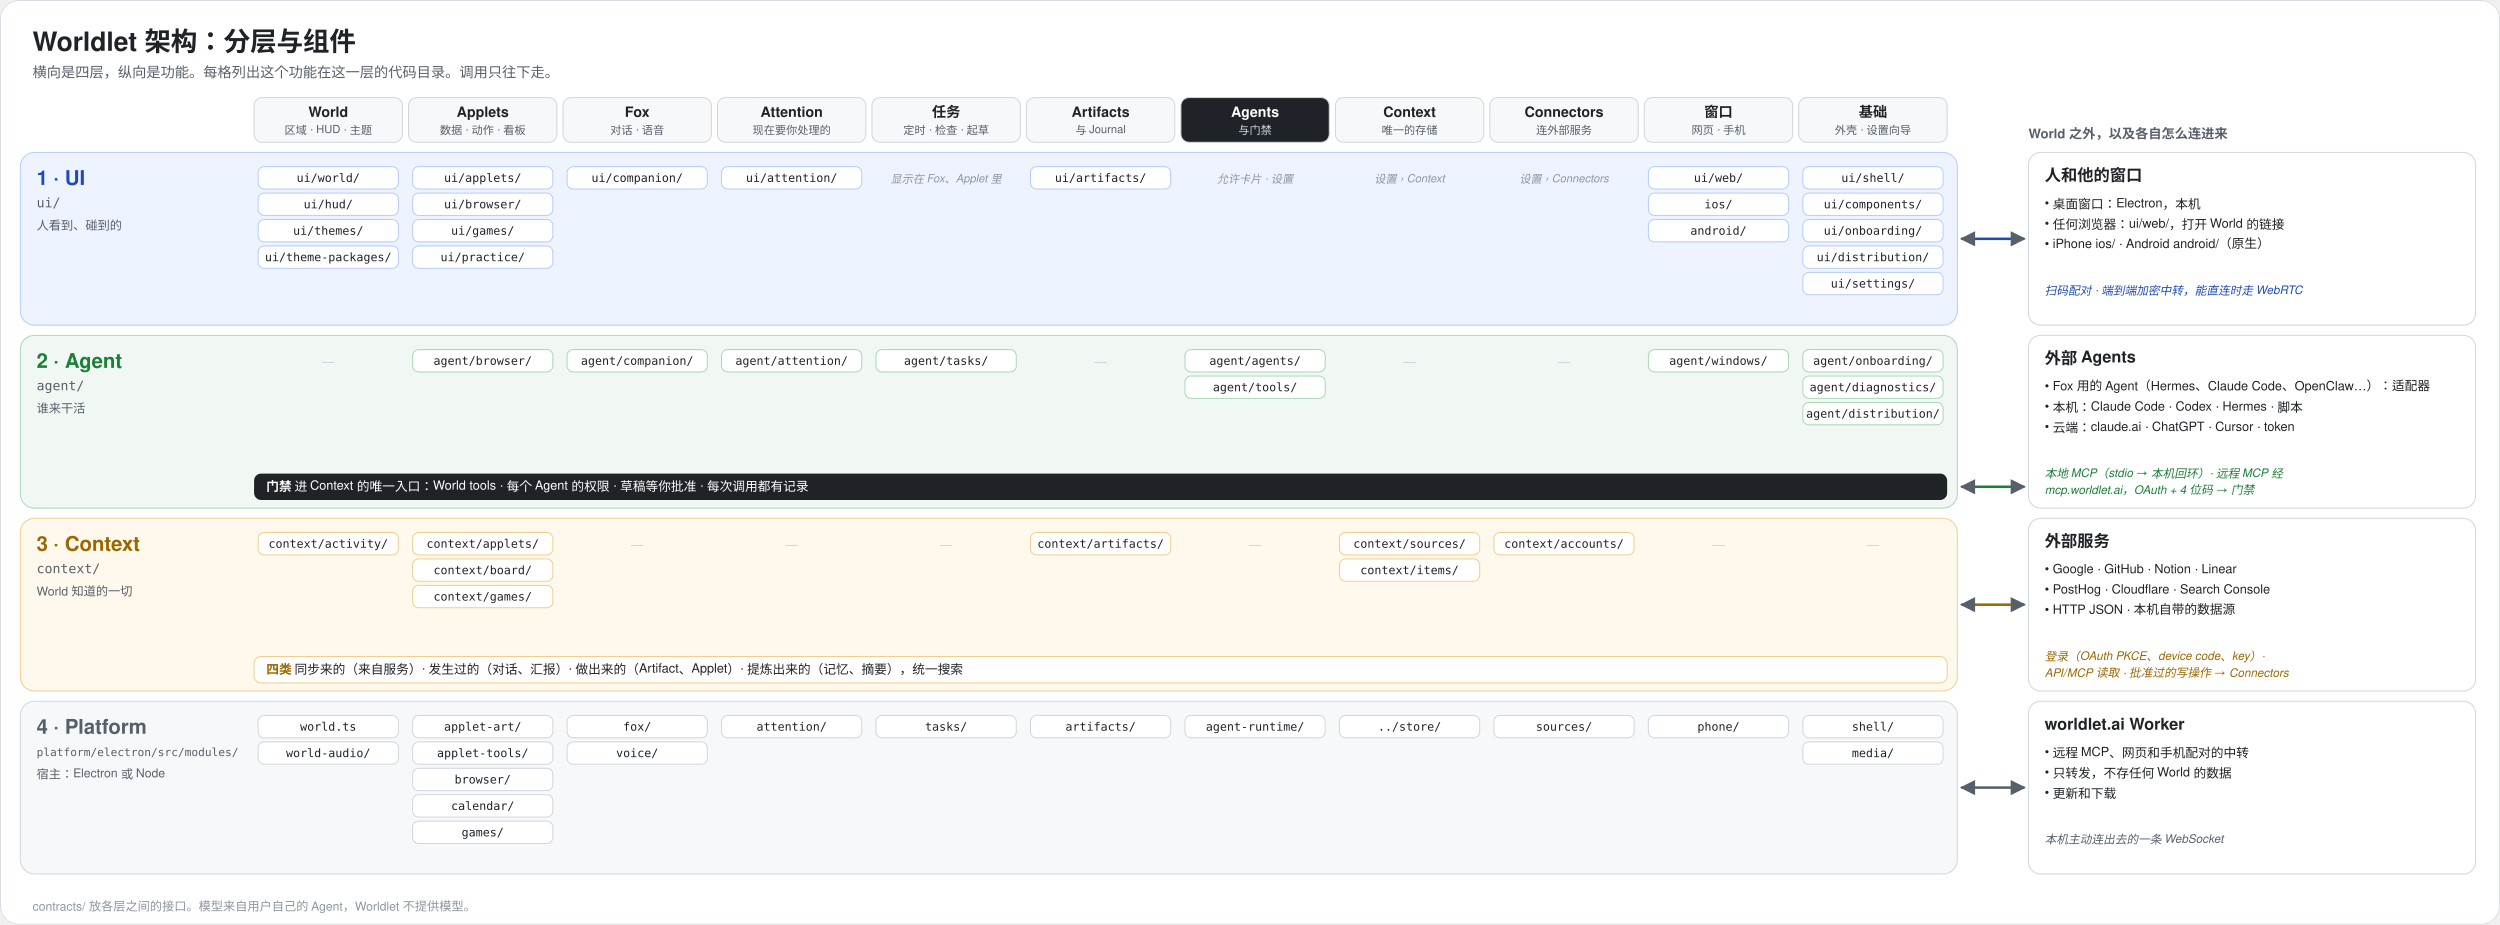
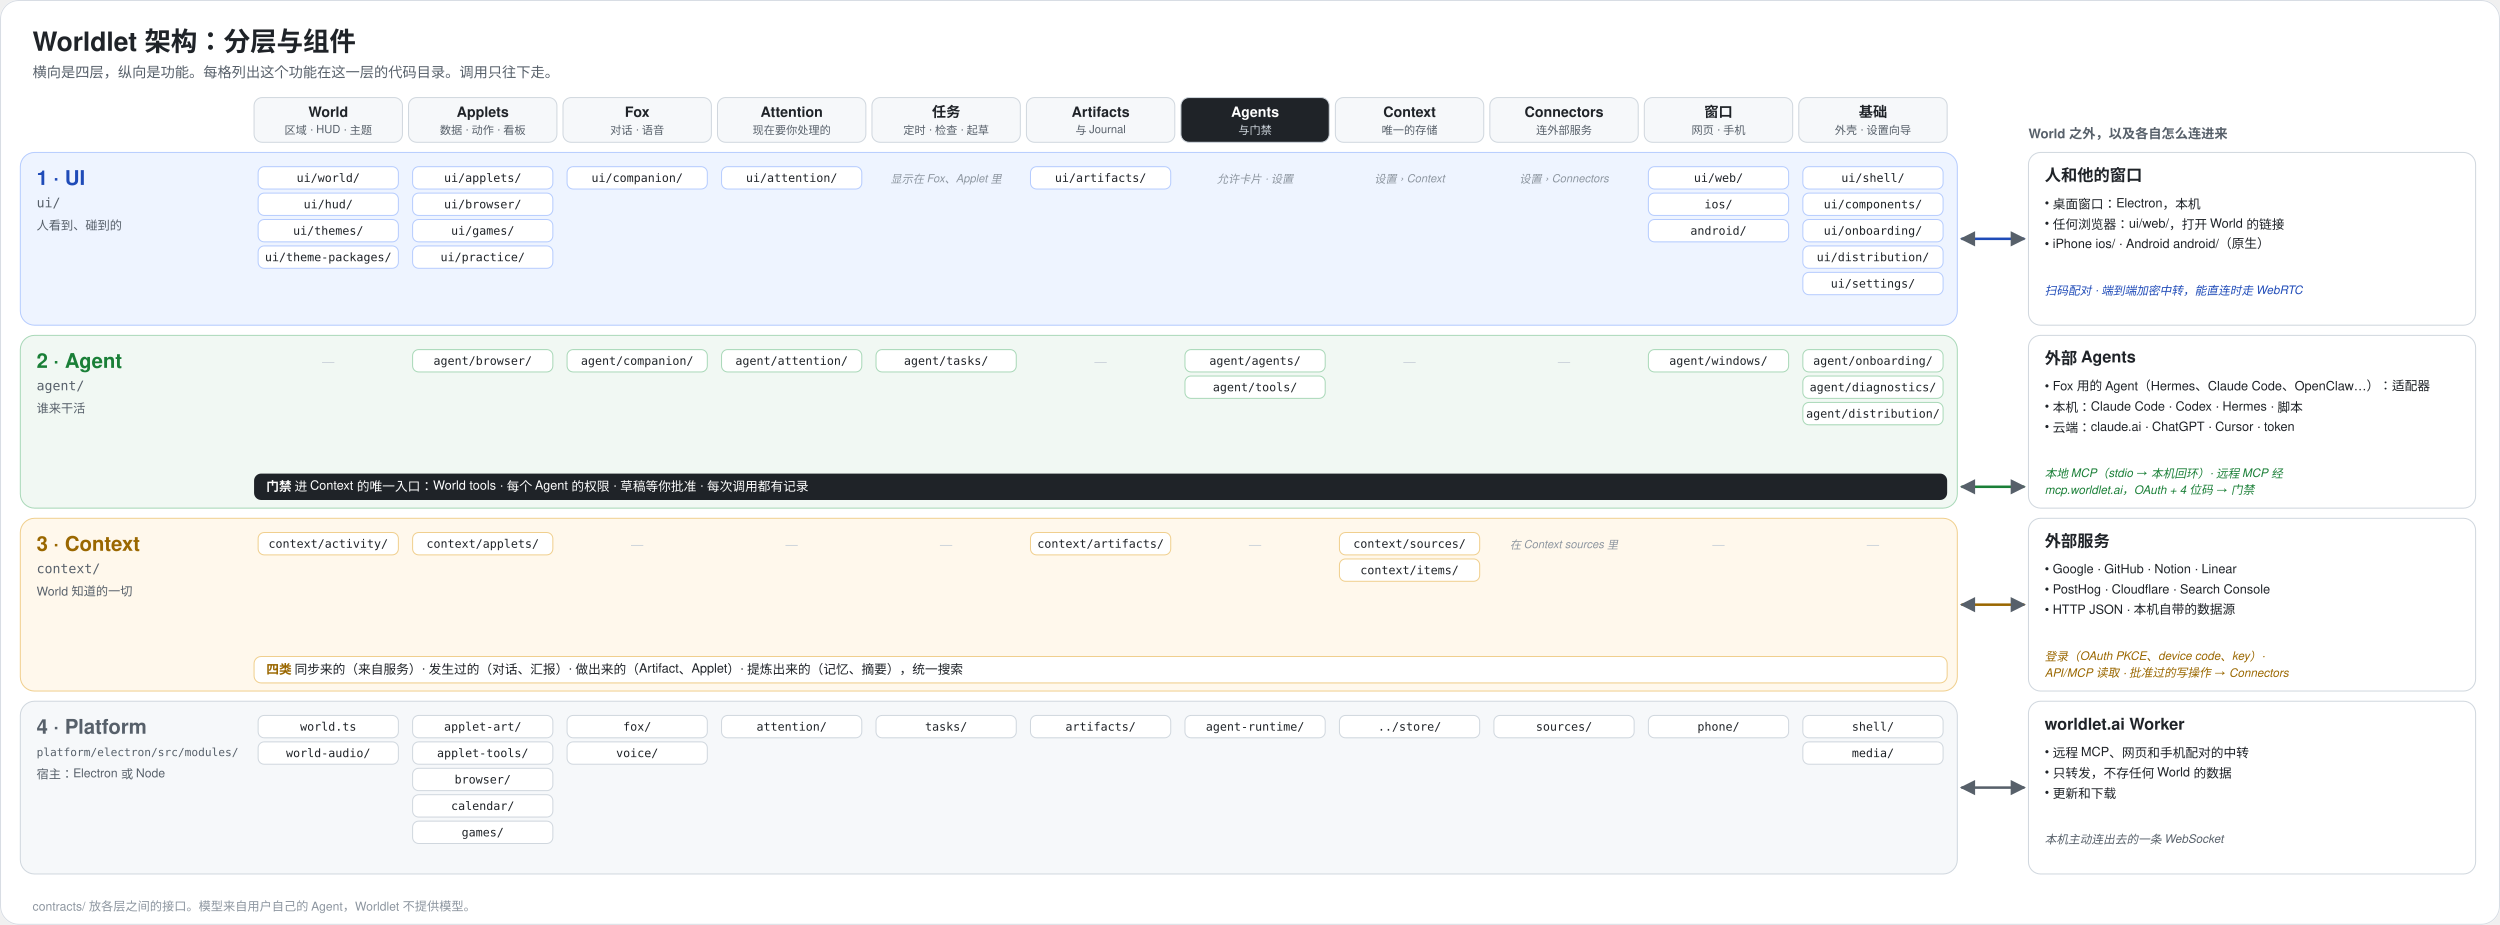
<svg xmlns="http://www.w3.org/2000/svg" width="2460" height="910" viewBox="0 0 2460 910" font-family="-apple-system, 'Segoe UI', Helvetica, Arial, sans-serif">
  <defs>
    <marker id="ar" viewBox="0 0 10 10" refX="9" refY="5" markerWidth="6" markerHeight="6" orient="auto-start-reverse">
      <path d="M0 0L10 5L0 10z" fill="#57606A" />
    </marker>
  </defs>
  <rect width="2460" height="910" rx="18" fill="#FFFFFF" />
  <rect x="0.5" y="0.5" width="2459" height="909" rx="18" fill="none" stroke="#D8DDE4" />
  <text x="32" y="50" font-size="26" font-weight="700" fill="#1F2328">Worldlet 架构：分层与组件</text>
  <text x="32" y="76" font-size="14" fill="#57606A">横向是四层，纵向是功能。每格列出这个功能在这一层的代码目录。调用只往下走。</text>
  <rect x="250" y="96" width="146" height="44" rx="8" fill="#F6F8FA" stroke="#D0D7DE" />
  <text x="323.0" y="115" font-size="14" font-weight="700" text-anchor="middle" fill="#1F2328">World</text>
  <text x="323.0" y="132" font-size="11" text-anchor="middle" fill="#57606A">区域 · HUD · 主题</text>
  <rect x="402" y="96" width="146" height="44" rx="8" fill="#F6F8FA" stroke="#D0D7DE" />
  <text x="475.0" y="115" font-size="14" font-weight="700" text-anchor="middle" fill="#1F2328">Applets</text>
  <text x="475.0" y="132" font-size="11" text-anchor="middle" fill="#57606A">数据 · 动作 · 看板</text>
  <rect x="554" y="96" width="146" height="44" rx="8" fill="#F6F8FA" stroke="#D0D7DE" />
  <text x="627.0" y="115" font-size="14" font-weight="700" text-anchor="middle" fill="#1F2328">Fox</text>
  <text x="627.0" y="132" font-size="11" text-anchor="middle" fill="#57606A">对话 · 语音</text>
  <rect x="706" y="96" width="146" height="44" rx="8" fill="#F6F8FA" stroke="#D0D7DE" />
  <text x="779.0" y="115" font-size="14" font-weight="700" text-anchor="middle" fill="#1F2328">Attention</text>
  <text x="779.0" y="132" font-size="11" text-anchor="middle" fill="#57606A">现在要你处理的</text>
  <rect x="858" y="96" width="146" height="44" rx="8" fill="#F6F8FA" stroke="#D0D7DE" />
  <text x="931.0" y="115" font-size="14" font-weight="700" text-anchor="middle" fill="#1F2328">任务</text>
  <text x="931.0" y="132" font-size="11" text-anchor="middle" fill="#57606A">定时 · 检查 · 起草</text>
  <rect x="1010" y="96" width="146" height="44" rx="8" fill="#F6F8FA" stroke="#D0D7DE" />
  <text x="1083.0" y="115" font-size="14" font-weight="700" text-anchor="middle" fill="#1F2328">Artifacts</text>
  <text x="1083.0" y="132" font-size="11" text-anchor="middle" fill="#57606A">与 Journal</text>
  <rect x="1162" y="96" width="146" height="44" rx="8" fill="#1F2328" stroke="#D0D7DE" />
  <text x="1235.0" y="115" font-size="14" font-weight="700" text-anchor="middle" fill="#FFFFFF">Agents</text>
  <text x="1235.0" y="132" font-size="11" text-anchor="middle" fill="#D0D7DE">与门禁</text>
  <rect x="1314" y="96" width="146" height="44" rx="8" fill="#F6F8FA" stroke="#D0D7DE" />
  <text x="1387.0" y="115" font-size="14" font-weight="700" text-anchor="middle" fill="#1F2328">Context</text>
  <text x="1387.0" y="132" font-size="11" text-anchor="middle" fill="#57606A">唯一的存储</text>
  <rect x="1466" y="96" width="146" height="44" rx="8" fill="#F6F8FA" stroke="#D0D7DE" />
  <text x="1539.0" y="115" font-size="14" font-weight="700" text-anchor="middle" fill="#1F2328">Connectors</text>
  <text x="1539.0" y="132" font-size="11" text-anchor="middle" fill="#57606A">连外部服务</text>
  <rect x="1618" y="96" width="146" height="44" rx="8" fill="#F6F8FA" stroke="#D0D7DE" />
  <text x="1691.0" y="115" font-size="14" font-weight="700" text-anchor="middle" fill="#1F2328">窗口</text>
  <text x="1691.0" y="132" font-size="11" text-anchor="middle" fill="#57606A">网页 · 手机</text>
  <rect x="1770" y="96" width="146" height="44" rx="8" fill="#F6F8FA" stroke="#D0D7DE" />
  <text x="1843.0" y="115" font-size="14" font-weight="700" text-anchor="middle" fill="#1F2328">基础</text>
  <text x="1843.0" y="132" font-size="11" text-anchor="middle" fill="#57606A">外壳 · 设置向导</text>
  <rect x="20" y="150" width="1906" height="170" rx="14" fill="#EEF4FF" stroke="#B6CCFE" />
  <text x="36" y="182" font-size="20" font-weight="800" fill="#1F4BB8">1 · UI</text>
  <text x="36" y="204" font-size="13" font-family="ui-monospace, Menlo, monospace" fill="#57606A">ui/</text>
  <text x="36" y="226" font-size="12" fill="#57606A">人看到、碰到的</text>
  <rect x="254" y="164" width="138" height="22" rx="6" fill="#FFFFFF" stroke="#B6CCFE" />
  <text x="323.0" y="179" font-size="11.5" font-family="ui-monospace, Menlo, monospace" text-anchor="middle" fill="#1F2328">ui/world/</text>
  <rect x="254" y="190" width="138" height="22" rx="6" fill="#FFFFFF" stroke="#B6CCFE" />
  <text x="323.0" y="205" font-size="11.5" font-family="ui-monospace, Menlo, monospace" text-anchor="middle" fill="#1F2328">ui/hud/</text>
  <rect x="254" y="216" width="138" height="22" rx="6" fill="#FFFFFF" stroke="#B6CCFE" />
  <text x="323.0" y="231" font-size="11.5" font-family="ui-monospace, Menlo, monospace" text-anchor="middle" fill="#1F2328">ui/themes/</text>
  <rect x="254" y="242" width="138" height="22" rx="6" fill="#FFFFFF" stroke="#B6CCFE" />
  <text x="323.0" y="257" font-size="11.5" font-family="ui-monospace, Menlo, monospace" text-anchor="middle" fill="#1F2328">ui/theme-packages/</text>
  <rect x="406" y="164" width="138" height="22" rx="6" fill="#FFFFFF" stroke="#B6CCFE" />
  <text x="475.0" y="179" font-size="11.5" font-family="ui-monospace, Menlo, monospace" text-anchor="middle" fill="#1F2328">ui/applets/</text>
  <rect x="406" y="190" width="138" height="22" rx="6" fill="#FFFFFF" stroke="#B6CCFE" />
  <text x="475.0" y="205" font-size="11.5" font-family="ui-monospace, Menlo, monospace" text-anchor="middle" fill="#1F2328">ui/browser/</text>
  <rect x="406" y="216" width="138" height="22" rx="6" fill="#FFFFFF" stroke="#B6CCFE" />
  <text x="475.0" y="231" font-size="11.5" font-family="ui-monospace, Menlo, monospace" text-anchor="middle" fill="#1F2328">ui/games/</text>
  <rect x="406" y="242" width="138" height="22" rx="6" fill="#FFFFFF" stroke="#B6CCFE" />
  <text x="475.0" y="257" font-size="11.5" font-family="ui-monospace, Menlo, monospace" text-anchor="middle" fill="#1F2328">ui/practice/</text>
  <rect x="558" y="164" width="138" height="22" rx="6" fill="#FFFFFF" stroke="#B6CCFE" />
  <text x="627.0" y="179" font-size="11.5" font-family="ui-monospace, Menlo, monospace" text-anchor="middle" fill="#1F2328">ui/companion/</text>
  <rect x="710" y="164" width="138" height="22" rx="6" fill="#FFFFFF" stroke="#B6CCFE" />
  <text x="779.0" y="179" font-size="11.5" font-family="ui-monospace, Menlo, monospace" text-anchor="middle" fill="#1F2328">ui/attention/</text>
  <text x="931.0" y="180" font-size="11" text-anchor="middle" fill="#8C959F" font-style="italic">显示在 Fox、Applet 里</text>
  <rect x="1014" y="164" width="138" height="22" rx="6" fill="#FFFFFF" stroke="#B6CCFE" />
  <text x="1083.0" y="179" font-size="11.5" font-family="ui-monospace, Menlo, monospace" text-anchor="middle" fill="#1F2328">ui/artifacts/</text>
  <text x="1235.0" y="180" font-size="11" text-anchor="middle" fill="#8C959F" font-style="italic">允许卡片 · 设置</text>
  <text x="1387.0" y="180" font-size="11" text-anchor="middle" fill="#8C959F" font-style="italic">设置 › Context</text>
  <text x="1539.0" y="180" font-size="11" text-anchor="middle" fill="#8C959F" font-style="italic">设置 › Connectors</text>
  <rect x="1622" y="164" width="138" height="22" rx="6" fill="#FFFFFF" stroke="#B6CCFE" />
  <text x="1691.0" y="179" font-size="11.5" font-family="ui-monospace, Menlo, monospace" text-anchor="middle" fill="#1F2328">ui/web/</text>
  <rect x="1622" y="190" width="138" height="22" rx="6" fill="#FFFFFF" stroke="#B6CCFE" />
  <text x="1691.0" y="205" font-size="11.5" font-family="ui-monospace, Menlo, monospace" text-anchor="middle" fill="#1F2328">ios/</text>
  <rect x="1622" y="216" width="138" height="22" rx="6" fill="#FFFFFF" stroke="#B6CCFE" />
  <text x="1691.0" y="231" font-size="11.5" font-family="ui-monospace, Menlo, monospace" text-anchor="middle" fill="#1F2328">android/</text>
  <rect x="1774" y="164" width="138" height="22" rx="6" fill="#FFFFFF" stroke="#B6CCFE" />
  <text x="1843.0" y="179" font-size="11.5" font-family="ui-monospace, Menlo, monospace" text-anchor="middle" fill="#1F2328">ui/shell/</text>
  <rect x="1774" y="190" width="138" height="22" rx="6" fill="#FFFFFF" stroke="#B6CCFE" />
  <text x="1843.0" y="205" font-size="11.5" font-family="ui-monospace, Menlo, monospace" text-anchor="middle" fill="#1F2328">ui/components/</text>
  <rect x="1774" y="216" width="138" height="22" rx="6" fill="#FFFFFF" stroke="#B6CCFE" />
  <text x="1843.0" y="231" font-size="11.5" font-family="ui-monospace, Menlo, monospace" text-anchor="middle" fill="#1F2328">ui/onboarding/</text>
  <rect x="1774" y="242" width="138" height="22" rx="6" fill="#FFFFFF" stroke="#B6CCFE" />
  <text x="1843.0" y="257" font-size="11.5" font-family="ui-monospace, Menlo, monospace" text-anchor="middle" fill="#1F2328">ui/distribution/</text>
  <rect x="1774" y="268" width="138" height="22" rx="6" fill="#FFFFFF" stroke="#B6CCFE" />
  <text x="1843.0" y="283" font-size="11.5" font-family="ui-monospace, Menlo, monospace" text-anchor="middle" fill="#1F2328">ui/settings/</text>
  <rect x="20" y="330" width="1906" height="170" rx="14" fill="#F1F8F3" stroke="#A9D8B8" />
  <text x="36" y="362" font-size="20" font-weight="800" fill="#1A7F37">2 · Agent</text>
  <text x="36" y="384" font-size="13" font-family="ui-monospace, Menlo, monospace" fill="#57606A">agent/</text>
  <text x="36" y="406" font-size="12" fill="#57606A">谁来干活</text>
  <text x="323.0" y="360" font-size="12" text-anchor="middle" fill="#C9D1D9">—</text>
  <rect x="406" y="344" width="138" height="22" rx="6" fill="#FFFFFF" stroke="#A9D8B8" />
  <text x="475.0" y="359" font-size="11.5" font-family="ui-monospace, Menlo, monospace" text-anchor="middle" fill="#1F2328">agent/browser/</text>
  <rect x="558" y="344" width="138" height="22" rx="6" fill="#FFFFFF" stroke="#A9D8B8" />
  <text x="627.0" y="359" font-size="11.5" font-family="ui-monospace, Menlo, monospace" text-anchor="middle" fill="#1F2328">agent/companion/</text>
  <rect x="710" y="344" width="138" height="22" rx="6" fill="#FFFFFF" stroke="#A9D8B8" />
  <text x="779.0" y="359" font-size="11.5" font-family="ui-monospace, Menlo, monospace" text-anchor="middle" fill="#1F2328">agent/attention/</text>
  <rect x="862" y="344" width="138" height="22" rx="6" fill="#FFFFFF" stroke="#A9D8B8" />
  <text x="931.0" y="359" font-size="11.5" font-family="ui-monospace, Menlo, monospace" text-anchor="middle" fill="#1F2328">agent/tasks/</text>
  <text x="1083.0" y="360" font-size="12" text-anchor="middle" fill="#C9D1D9">—</text>
  <rect x="1166" y="344" width="138" height="22" rx="6" fill="#FFFFFF" stroke="#A9D8B8" />
  <text x="1235.0" y="359" font-size="11.5" font-family="ui-monospace, Menlo, monospace" text-anchor="middle" fill="#1F2328">agent/agents/</text>
  <rect x="1166" y="370" width="138" height="22" rx="6" fill="#FFFFFF" stroke="#A9D8B8" />
  <text x="1235.0" y="385" font-size="11.5" font-family="ui-monospace, Menlo, monospace" text-anchor="middle" fill="#1F2328">agent/tools/</text>
  <text x="1387.0" y="360" font-size="12" text-anchor="middle" fill="#C9D1D9">—</text>
  <text x="1539.0" y="360" font-size="12" text-anchor="middle" fill="#C9D1D9">—</text>
  <rect x="1622" y="344" width="138" height="22" rx="6" fill="#FFFFFF" stroke="#A9D8B8" />
  <text x="1691.0" y="359" font-size="11.5" font-family="ui-monospace, Menlo, monospace" text-anchor="middle" fill="#1F2328">agent/windows/</text>
  <rect x="1774" y="344" width="138" height="22" rx="6" fill="#FFFFFF" stroke="#A9D8B8" />
  <text x="1843.0" y="359" font-size="11.5" font-family="ui-monospace, Menlo, monospace" text-anchor="middle" fill="#1F2328">agent/onboarding/</text>
  <rect x="1774" y="370" width="138" height="22" rx="6" fill="#FFFFFF" stroke="#A9D8B8" />
  <text x="1843.0" y="385" font-size="11.5" font-family="ui-monospace, Menlo, monospace" text-anchor="middle" fill="#1F2328">agent/diagnostics/</text>
  <rect x="1774" y="396" width="138" height="22" rx="6" fill="#FFFFFF" stroke="#A9D8B8" />
  <text x="1843.0" y="411" font-size="11.5" font-family="ui-monospace, Menlo, monospace" text-anchor="middle" fill="#1F2328">agent/distribution/</text>
  <rect x="250" y="466" width="1666" height="26" rx="7" fill="#1F2328" />
  <text x="262" y="483" font-size="12.5" fill="#FFFFFF">
    <tspan font-weight="800">门禁</tspan>  进 Context 的唯一入口：World tools · 每个 Agent 的权限 · 草稿等你批准 · 每次调用都有记录</text>
  <rect x="20" y="510" width="1906" height="170" rx="14" fill="#FFF8EC" stroke="#F0CF8E" />
  <text x="36" y="542" font-size="20" font-weight="800" fill="#9A6700">3 · Context</text>
  <text x="36" y="564" font-size="13" font-family="ui-monospace, Menlo, monospace" fill="#57606A">context/</text>
  <text x="36" y="586" font-size="12" fill="#57606A">World 知道的一切</text>
  <rect x="254" y="524" width="138" height="22" rx="6" fill="#FFFFFF" stroke="#F0CF8E" />
  <text x="323.0" y="539" font-size="11.5" font-family="ui-monospace, Menlo, monospace" text-anchor="middle" fill="#1F2328">context/activity/</text>
  <rect x="406" y="524" width="138" height="22" rx="6" fill="#FFFFFF" stroke="#F0CF8E" />
  <text x="475.0" y="539" font-size="11.5" font-family="ui-monospace, Menlo, monospace" text-anchor="middle" fill="#1F2328">context/applets/</text>
-   <rect x="406" y="550" width="138" height="22" rx="6" fill="#FFFFFF" stroke="#F0CF8E" />
-   <text x="475.0" y="565" font-size="11.5" font-family="ui-monospace, Menlo, monospace" text-anchor="middle" fill="#1F2328">context/board/</text>
-   <rect x="406" y="576" width="138" height="22" rx="6" fill="#FFFFFF" stroke="#F0CF8E" />
-   <text x="475.0" y="591" font-size="11.5" font-family="ui-monospace, Menlo, monospace" text-anchor="middle" fill="#1F2328">context/games/</text>
  <text x="627.0" y="540" font-size="12" text-anchor="middle" fill="#C9D1D9">—</text>
  <text x="779.0" y="540" font-size="12" text-anchor="middle" fill="#C9D1D9">—</text>
  <text x="931.0" y="540" font-size="12" text-anchor="middle" fill="#C9D1D9">—</text>
  <rect x="1014" y="524" width="138" height="22" rx="6" fill="#FFFFFF" stroke="#F0CF8E" />
  <text x="1083.0" y="539" font-size="11.5" font-family="ui-monospace, Menlo, monospace" text-anchor="middle" fill="#1F2328">context/artifacts/</text>
  <text x="1235.0" y="540" font-size="12" text-anchor="middle" fill="#C9D1D9">—</text>
  <rect x="1318" y="524" width="138" height="22" rx="6" fill="#FFFFFF" stroke="#F0CF8E" />
  <text x="1387.0" y="539" font-size="11.5" font-family="ui-monospace, Menlo, monospace" text-anchor="middle" fill="#1F2328">context/sources/</text>
  <rect x="1318" y="550" width="138" height="22" rx="6" fill="#FFFFFF" stroke="#F0CF8E" />
  <text x="1387.0" y="565" font-size="11.5" font-family="ui-monospace, Menlo, monospace" text-anchor="middle" fill="#1F2328">context/items/</text>
-   <rect x="1470" y="524" width="138" height="22" rx="6" fill="#FFFFFF" stroke="#F0CF8E" />
-   <text x="1539.0" y="539" font-size="11.5" font-family="ui-monospace, Menlo, monospace" text-anchor="middle" fill="#1F2328">context/accounts/</text>
+   <text x="1539.0" y="540" font-size="11" text-anchor="middle" fill="#8C959F" font-style="italic">在 Context sources 里</text>
  <text x="1691.0" y="540" font-size="12" text-anchor="middle" fill="#C9D1D9">—</text>
  <text x="1843.0" y="540" font-size="12" text-anchor="middle" fill="#C9D1D9">—</text>
  <rect x="250" y="646" width="1666" height="26" rx="7" fill="#FFFFFF" stroke="#F0CF8E" />
  <text x="262" y="663" font-size="12.5" fill="#1F2328">
    <tspan font-weight="800" fill="#9A6700">四类</tspan>  同步来的（来自服务）· 发生过的（对话、汇报）· 做出来的（Artifact、Applet）· 提炼出来的（记忆、摘要），统一搜索</text>
  <rect x="20" y="690" width="1906" height="170" rx="14" fill="#F6F8FA" stroke="#D0D7DE" />
  <text x="36" y="722" font-size="20" font-weight="800" fill="#57606A">4 · Platform</text>
  <text x="36" y="744" font-size="11" font-family="ui-monospace, Menlo, monospace" fill="#57606A">platform/electron/src/modules/</text>
  <text x="36" y="766" font-size="12" fill="#57606A">宿主：Electron 或 Node</text>
  <rect x="254" y="704" width="138" height="22" rx="6" fill="#FFFFFF" stroke="#D0D7DE" />
  <text x="323.0" y="719" font-size="11.5" font-family="ui-monospace, Menlo, monospace" text-anchor="middle" fill="#1F2328">world.ts</text>
  <rect x="254" y="730" width="138" height="22" rx="6" fill="#FFFFFF" stroke="#D0D7DE" />
  <text x="323.0" y="745" font-size="11.5" font-family="ui-monospace, Menlo, monospace" text-anchor="middle" fill="#1F2328">world-audio/</text>
  <rect x="406" y="704" width="138" height="22" rx="6" fill="#FFFFFF" stroke="#D0D7DE" />
  <text x="475.0" y="719" font-size="11.5" font-family="ui-monospace, Menlo, monospace" text-anchor="middle" fill="#1F2328">applet-art/</text>
  <rect x="406" y="730" width="138" height="22" rx="6" fill="#FFFFFF" stroke="#D0D7DE" />
  <text x="475.0" y="745" font-size="11.5" font-family="ui-monospace, Menlo, monospace" text-anchor="middle" fill="#1F2328">applet-tools/</text>
  <rect x="406" y="756" width="138" height="22" rx="6" fill="#FFFFFF" stroke="#D0D7DE" />
  <text x="475.0" y="771" font-size="11.5" font-family="ui-monospace, Menlo, monospace" text-anchor="middle" fill="#1F2328">browser/</text>
  <rect x="406" y="782" width="138" height="22" rx="6" fill="#FFFFFF" stroke="#D0D7DE" />
  <text x="475.0" y="797" font-size="11.5" font-family="ui-monospace, Menlo, monospace" text-anchor="middle" fill="#1F2328">calendar/</text>
  <rect x="406" y="808" width="138" height="22" rx="6" fill="#FFFFFF" stroke="#D0D7DE" />
  <text x="475.0" y="823" font-size="11.5" font-family="ui-monospace, Menlo, monospace" text-anchor="middle" fill="#1F2328">games/</text>
  <rect x="558" y="704" width="138" height="22" rx="6" fill="#FFFFFF" stroke="#D0D7DE" />
  <text x="627.0" y="719" font-size="11.5" font-family="ui-monospace, Menlo, monospace" text-anchor="middle" fill="#1F2328">fox/</text>
  <rect x="558" y="730" width="138" height="22" rx="6" fill="#FFFFFF" stroke="#D0D7DE" />
  <text x="627.0" y="745" font-size="11.5" font-family="ui-monospace, Menlo, monospace" text-anchor="middle" fill="#1F2328">voice/</text>
  <rect x="710" y="704" width="138" height="22" rx="6" fill="#FFFFFF" stroke="#D0D7DE" />
  <text x="779.0" y="719" font-size="11.5" font-family="ui-monospace, Menlo, monospace" text-anchor="middle" fill="#1F2328">attention/</text>
  <rect x="862" y="704" width="138" height="22" rx="6" fill="#FFFFFF" stroke="#D0D7DE" />
  <text x="931.0" y="719" font-size="11.5" font-family="ui-monospace, Menlo, monospace" text-anchor="middle" fill="#1F2328">tasks/</text>
  <rect x="1014" y="704" width="138" height="22" rx="6" fill="#FFFFFF" stroke="#D0D7DE" />
  <text x="1083.0" y="719" font-size="11.5" font-family="ui-monospace, Menlo, monospace" text-anchor="middle" fill="#1F2328">artifacts/</text>
  <rect x="1166" y="704" width="138" height="22" rx="6" fill="#FFFFFF" stroke="#D0D7DE" />
  <text x="1235.0" y="719" font-size="11.5" font-family="ui-monospace, Menlo, monospace" text-anchor="middle" fill="#1F2328">agent-runtime/</text>
  <rect x="1318" y="704" width="138" height="22" rx="6" fill="#FFFFFF" stroke="#D0D7DE" />
  <text x="1387.0" y="719" font-size="11.5" font-family="ui-monospace, Menlo, monospace" text-anchor="middle" fill="#1F2328">../store/</text>
  <rect x="1470" y="704" width="138" height="22" rx="6" fill="#FFFFFF" stroke="#D0D7DE" />
  <text x="1539.0" y="719" font-size="11.5" font-family="ui-monospace, Menlo, monospace" text-anchor="middle" fill="#1F2328">sources/</text>
  <rect x="1622" y="704" width="138" height="22" rx="6" fill="#FFFFFF" stroke="#D0D7DE" />
  <text x="1691.0" y="719" font-size="11.5" font-family="ui-monospace, Menlo, monospace" text-anchor="middle" fill="#1F2328">phone/</text>
  <rect x="1774" y="704" width="138" height="22" rx="6" fill="#FFFFFF" stroke="#D0D7DE" />
  <text x="1843.0" y="719" font-size="11.5" font-family="ui-monospace, Menlo, monospace" text-anchor="middle" fill="#1F2328">shell/</text>
  <rect x="1774" y="730" width="138" height="22" rx="6" fill="#FFFFFF" stroke="#D0D7DE" />
  <text x="1843.0" y="745" font-size="11.5" font-family="ui-monospace, Menlo, monospace" text-anchor="middle" fill="#1F2328">media/</text>
  <text x="1996" y="136" font-size="13" font-weight="700" fill="#57606A">World 之外，以及各自怎么连进来</text>
  <rect x="1996" y="150" width="440" height="170" rx="12" fill="#FFFFFF" stroke="#D0D7DE" />
  <text x="2012" y="178" font-size="16" font-weight="700" fill="#1F2328">人和他的窗口</text>
  <text x="2012" y="204" font-size="12.5" fill="#1F2328">• 桌面窗口：Electron，本机</text>
  <text x="2012" y="224" font-size="12.5" fill="#1F2328">• 任何浏览器：ui/web/，打开 World 的链接</text>
  <text x="2012" y="244" font-size="12.5" fill="#1F2328">• iPhone ios/ · Android android/（原生）</text>
  <text x="2012" y="290" font-size="11.5" fill="#1F4BB8" font-style="italic">扫码配对 · 端到端加密中转，能直连时走 WebRTC</text>
  <line x1="1992" y1="235.0" x2="1930" y2="235.0" stroke="#1F4BB8" stroke-width="2.5" marker-start="url(#ar)" marker-end="url(#ar)" />
  <rect x="1996" y="330" width="440" height="170" rx="12" fill="#FFFFFF" stroke="#D0D7DE" />
  <text x="2012" y="358" font-size="16" font-weight="700" fill="#1F2328">外部 Agents</text>
  <text x="2012" y="384" font-size="12.5" fill="#1F2328">• Fox 用的 Agent（Hermes、Claude Code、OpenClaw…）：适配器</text>
  <text x="2012" y="404" font-size="12.5" fill="#1F2328">• 本机：Claude Code · Codex · Hermes · 脚本</text>
  <text x="2012" y="424" font-size="12.5" fill="#1F2328">• 云端：claude.ai · ChatGPT · Cursor · token</text>
  <text x="2012" y="470" font-size="11.5" fill="#1A7F37" font-style="italic">本地 MCP（stdio → 本机回环）· 远程 MCP 经</text>
  <text x="2012" y="486" font-size="11.5" fill="#1A7F37" font-style="italic">mcp.worldlet.ai，OAuth + 4 位码 → 门禁</text>
  <line x1="1992" y1="479" x2="1930" y2="479" stroke="#1A7F37" stroke-width="2.5" marker-start="url(#ar)" marker-end="url(#ar)" />
  <rect x="1996" y="510" width="440" height="170" rx="12" fill="#FFFFFF" stroke="#D0D7DE" />
  <text x="2012" y="538" font-size="16" font-weight="700" fill="#1F2328">外部服务</text>
  <text x="2012" y="564" font-size="12.5" fill="#1F2328">• Google · GitHub · Notion · Linear</text>
  <text x="2012" y="584" font-size="12.5" fill="#1F2328">• PostHog · Cloudflare · Search Console</text>
  <text x="2012" y="604" font-size="12.5" fill="#1F2328">• HTTP JSON · 本机自带的数据源</text>
  <text x="2012" y="650" font-size="11.5" fill="#9A6700" font-style="italic">登录（OAuth PKCE、device code、key）·</text>
  <text x="2012" y="666" font-size="11.5" fill="#9A6700" font-style="italic">API/MCP 读取 · 批准过的写操作 → Connectors</text>
  <line x1="1992" y1="595.0" x2="1930" y2="595.0" stroke="#9A6700" stroke-width="2.5" marker-start="url(#ar)" marker-end="url(#ar)" />
  <rect x="1996" y="690" width="440" height="170" rx="12" fill="#FFFFFF" stroke="#D0D7DE" />
  <text x="2012" y="718" font-size="16" font-weight="700" fill="#1F2328">worldlet.ai Worker</text>
  <text x="2012" y="744" font-size="12.5" fill="#1F2328">• 远程 MCP、网页和手机配对的中转</text>
  <text x="2012" y="764" font-size="12.5" fill="#1F2328">• 只转发，不存任何 World 的数据</text>
  <text x="2012" y="784" font-size="12.5" fill="#1F2328">• 更新和下载</text>
  <text x="2012" y="830" font-size="11.5" fill="#57606A" font-style="italic">本机主动连出去的一条 WebSocket</text>
  <line x1="1992" y1="775.0" x2="1930" y2="775.0" stroke="#57606A" stroke-width="2.5" marker-start="url(#ar)" marker-end="url(#ar)" />
  <text x="32" y="896" font-size="12" fill="#8C959F">contracts/ 放各层之间的接口。模型来自用户自己的 Agent，Worldlet 不提供模型。</text>
</svg>
